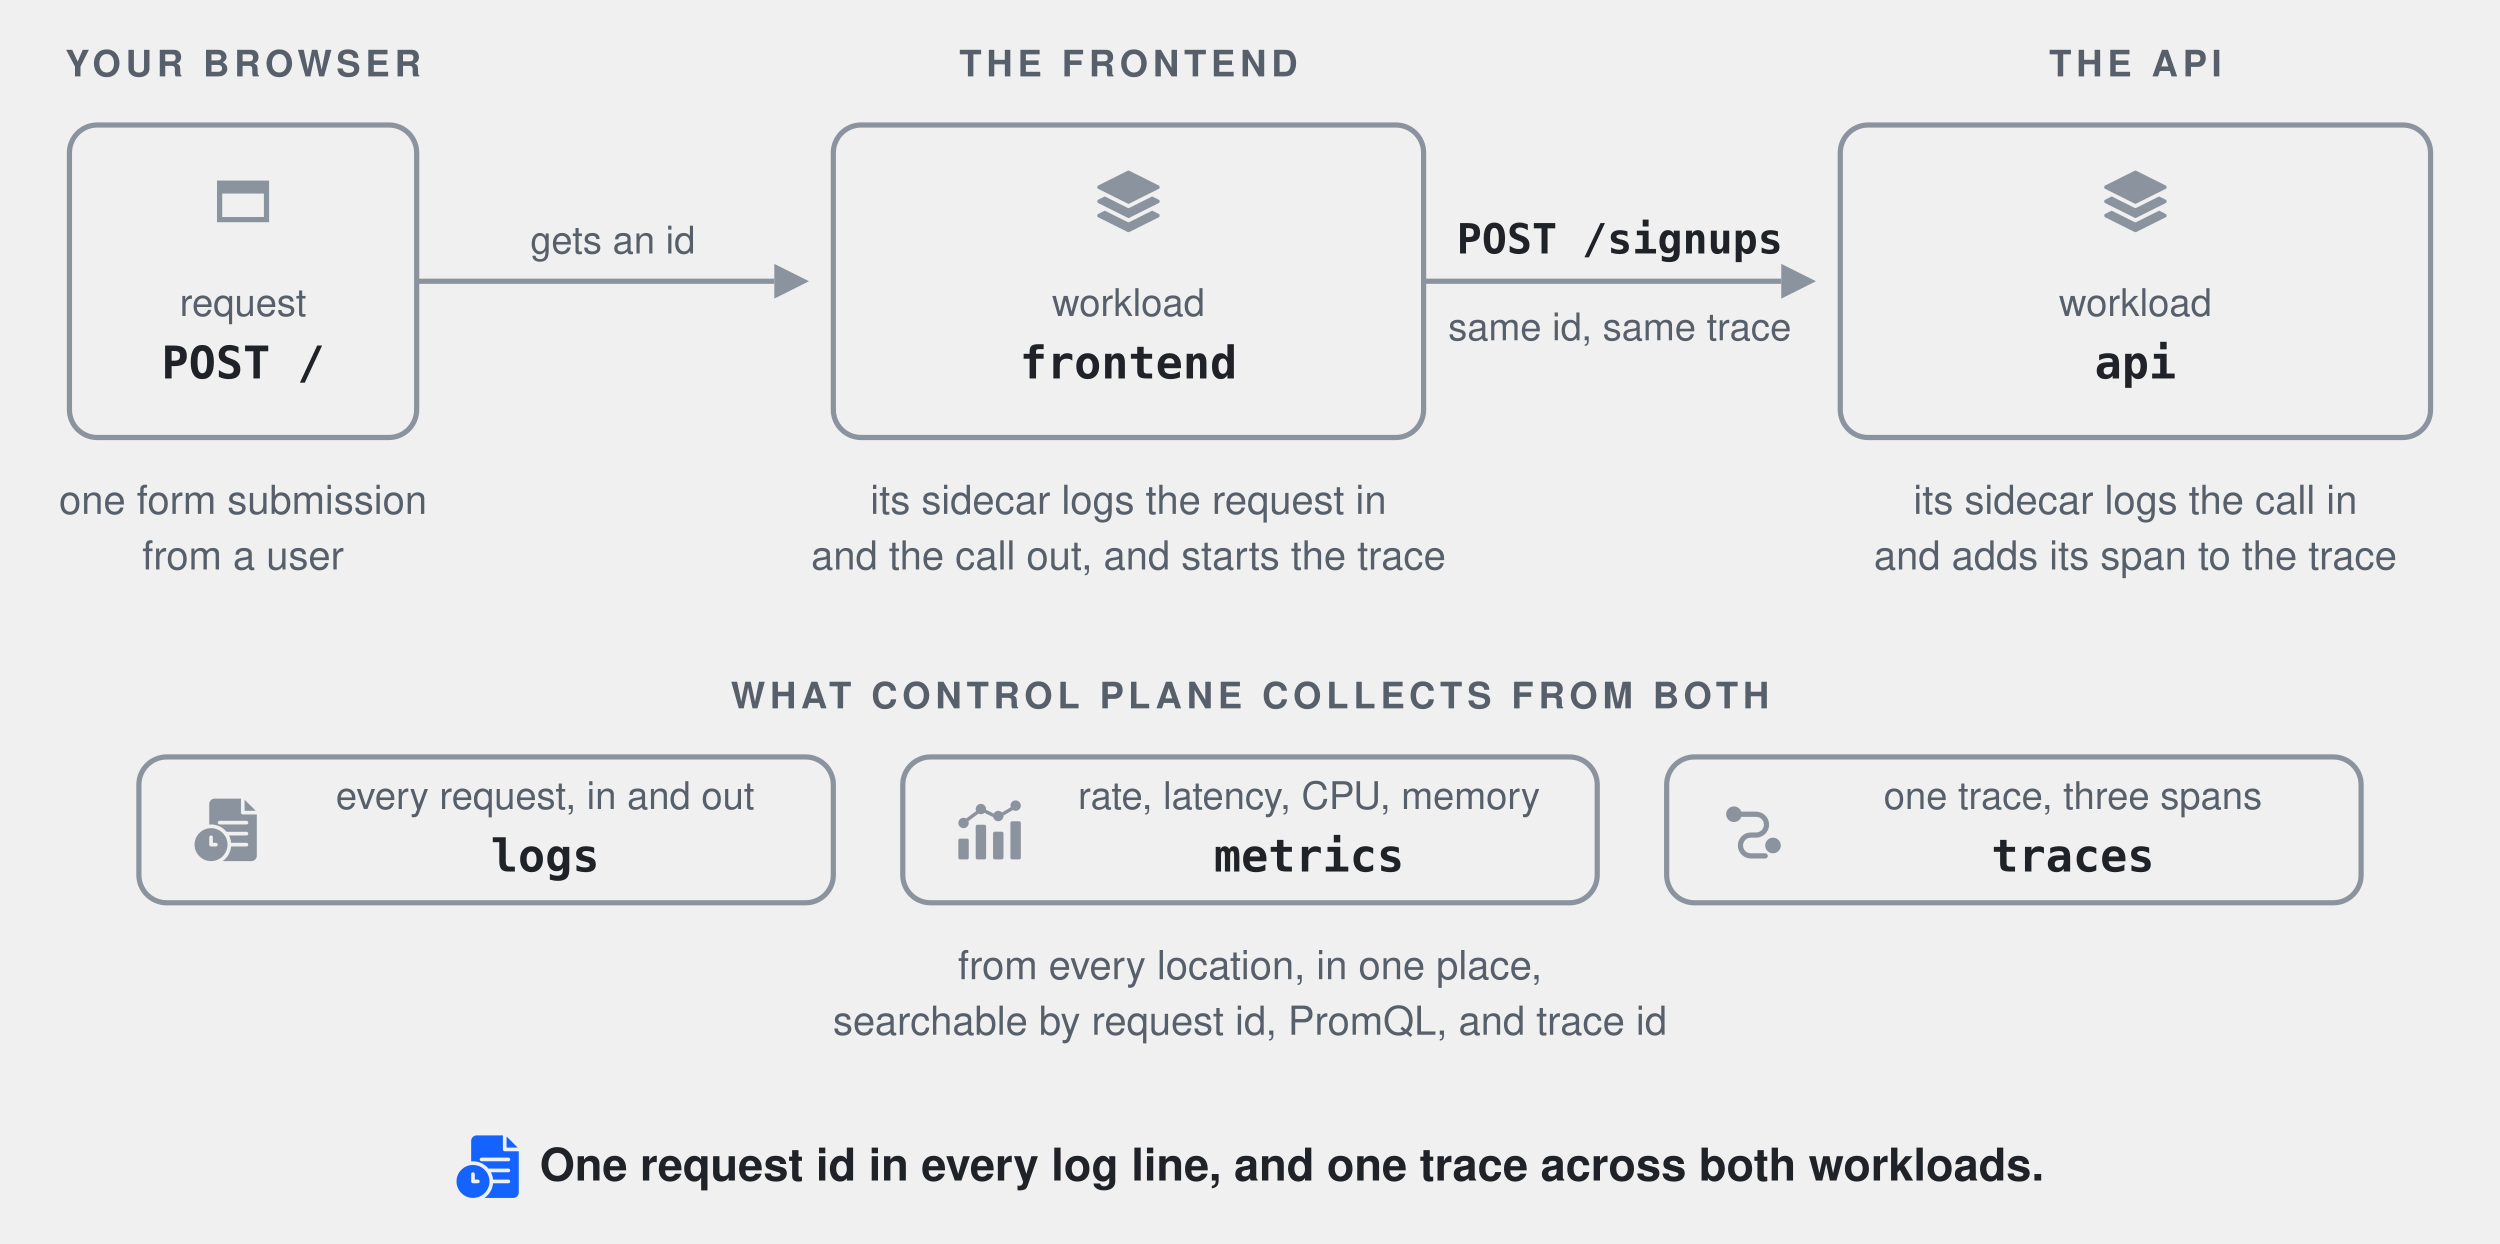
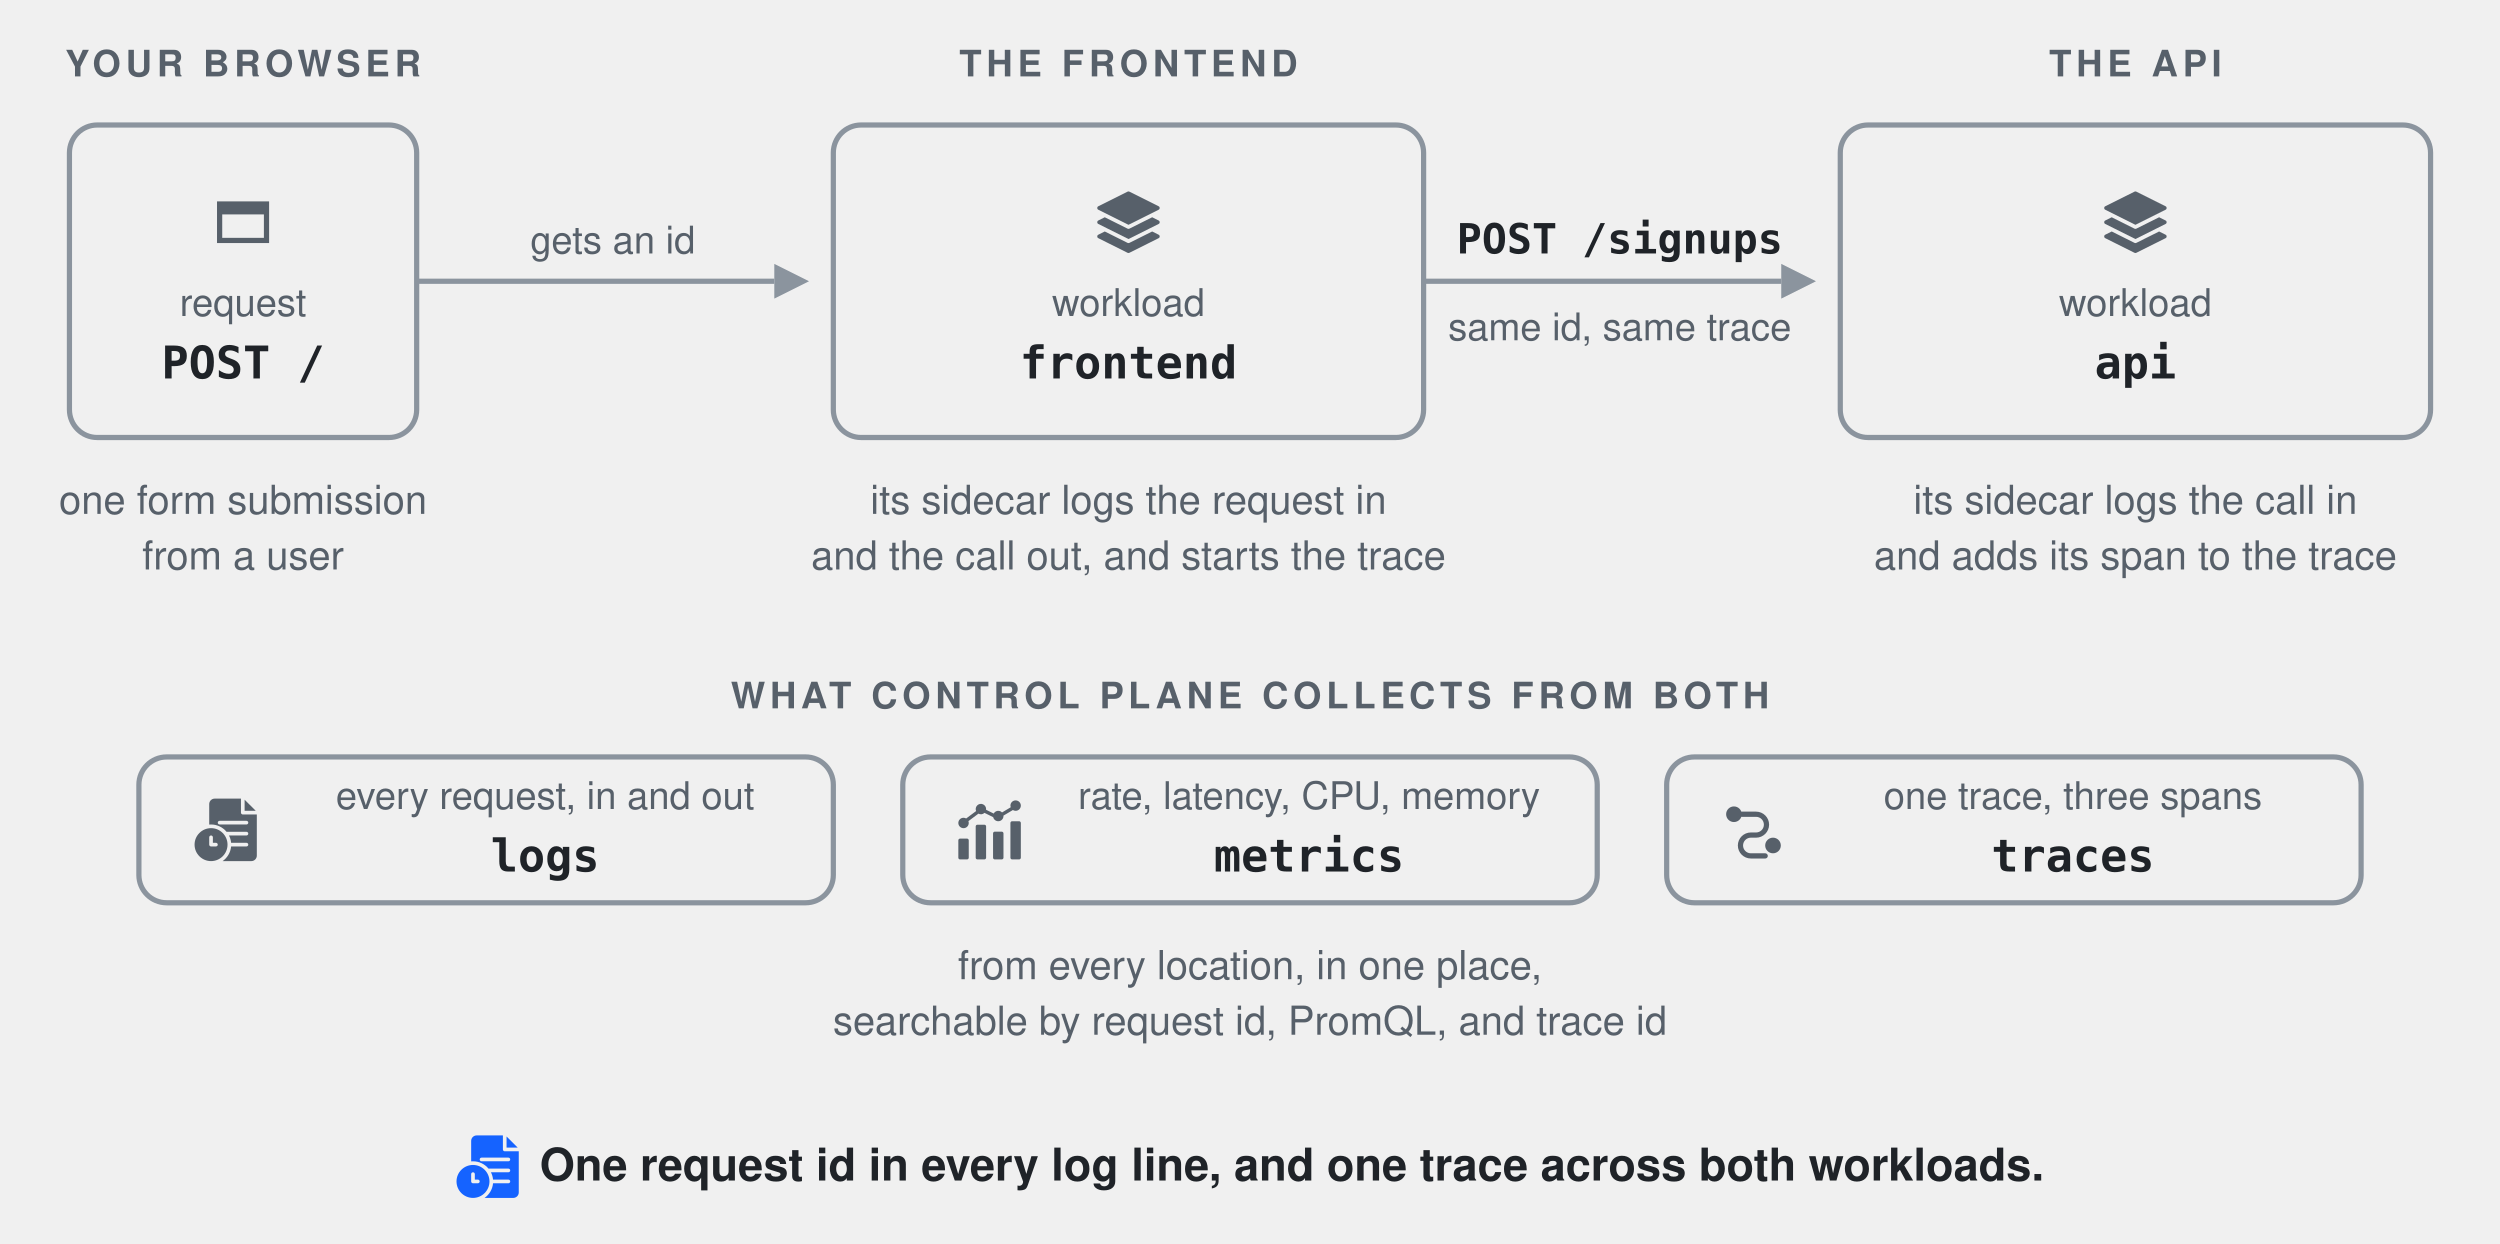
<svg xmlns="http://www.w3.org/2000/svg" viewBox="0 0 720 358" role="img" aria-label="A POST from your browser gets an id at the frontend, whose sidecar logs the request in and the call out and starts the trace; the frontend calls the api with POST /signups under the same id and the same trace, and the api's sidecar logs the call in and adds its span. Control Plane collects logs, metrics, and traces from both. One request id in every log line, and one trace across both workloads.">
  <style>
  .box{fill:none;stroke:#8b949e;stroke-width:1.5}
  .lbl{fill:#57606a;font:600 10.5px ui-sans-serif,-apple-system,"Segoe UI",Helvetica,Arial,sans-serif;letter-spacing:1.4px}
  .kind{fill:#57606a;font:400 11px ui-sans-serif,-apple-system,"Segoe UI",Helvetica,Arial,sans-serif}
  .val{fill:#1f2328;font:600 13px SFMono-Regular,Menlo,Consolas,monospace}
  .vals{fill:#1f2328;font:600 12px SFMono-Regular,Menlo,Consolas,monospace}
  .sub{fill:#57606a;font:400 11.5px ui-sans-serif,-apple-system,"Segoe UI",Helvetica,Arial,sans-serif}
  .sum{fill:#1f2328;font:600 13px ui-sans-serif,-apple-system,"Segoe UI",Helvetica,Arial,sans-serif}
  .chp{fill:#1563ff;font:600 10.5px SFMono-Regular,Menlo,Consolas,monospace}
  .chipbox{fill:none;stroke:#1563ff;stroke-width:1.25}
  .line{stroke:#8b949e;stroke-width:1.5;fill:none}
  .head{fill:#8b949e}
-   .ico{fill:#8b949e}
+   .ico{fill:#57606a}
  .icop{fill:#1563ff}
-   .pulse{stroke:#8b949e;stroke-width:2;fill:none;stroke-linecap:round;stroke-linejoin:round}
+   .pulse{stroke:#57606a;stroke-width:2;fill:none;stroke-linecap:round;stroke-linejoin:round}
  .awsl{fill:#1f2328}
  .badge{fill:#1563ff}
  .badget{fill:#ffffff;font:700 11px ui-sans-serif,-apple-system,"Segoe UI",Helvetica,Arial,sans-serif}
  @media (prefers-color-scheme:dark){
    .box{stroke:#6e7681}
    .lbl,.kind,.sub{fill:#9198a1}
    .val,.vals,.sum{fill:#e6edf3}
    .chp{fill:#64a5ef}
    .chipbox{stroke:#64a5ef}
    .line{stroke:#6e7681}
-     .head,.ico{fill:#6e7681}
-     .pulse{stroke:#6e7681}
+     .head{fill:#6e7681}
+     .ico{fill:#9198a1}
+     .pulse{stroke:#9198a1}
    .icop{fill:#64a5ef}
    .awsl{fill:#e6edf3}
  }
</style>
  <text x="70" y="22" class="lbl" text-anchor="middle">YOUR BROWSER</text>
  <text x="325" y="22" class="lbl" text-anchor="middle">THE FRONTEND</text>
  <text x="615" y="22" class="lbl" text-anchor="middle">THE API</text>
  <rect x="20" y="36" width="100" height="90" rx="8" class="box" />
-   <g class="ico" transform="translate(61.0,49) scale(0.75)">
+   <g class="ico" transform="translate(61.0,55) scale(0.75)">
    <path fill-rule="evenodd" d="M2 4h20v16H2z M4 9v9h16V9z" />
  </g>
  <text x="70.0" y="91" class="kind" text-anchor="middle">request</text>
  <text x="70.0" y="109" class="val" text-anchor="middle">POST /</text>
  <path class="line" d="M120 81 H223" />
  <path class="head" d="M233 81 L223 76 L223 86 Z" />
  <text x="176.5" y="73" class="kind" text-anchor="middle">gets an id</text>
  <rect x="240" y="36" width="170" height="90" rx="8" class="box" />
-   <g class="ico" transform="translate(316.000,49.000) scale(0.03515)">
+   <g class="ico" transform="translate(316.000,55.000) scale(0.03515)">
    <path d="m263.085 425.468c-2.215 1.108-4.626 1.661-7.038 1.661-2.411 0-4.823-.554-7.038-1.661l-187.143-93.572-53.166 26.583c-11.599 5.8-11.599 22.353 0 28.152l240.309 120.155c4.431 2.215 9.646 2.215 14.076 0l240.309-120.155c11.599-5.8 11.599-22.353 0-28.152l-53.166-26.583z" />
    <path d="m263.085 308.959c-2.215 1.108-4.626 1.661-7.038 1.661-2.411 0-4.823-.554-7.038-1.661l-187.143-93.571-53.166 26.583c-11.599 5.8-11.599 22.353 0 28.152l247.347 123.674 247.347-123.674c11.599-5.8 11.599-22.353 0-28.152l-53.166-26.583z" />
    <path d="m503.394 125.462-240.309-120.155c-4.431-2.215-9.646-2.215-14.076 0l-240.309 120.155c-11.599 5.8-11.599 22.353 0 28.152l247.347 123.674 247.347-123.674c11.6-5.799 11.6-22.352 0-28.152z" />
  </g>
  <text x="325.0" y="91" class="kind" text-anchor="middle">workload</text>
  <text x="325.0" y="109" class="val" text-anchor="middle">frontend</text>
  <path class="line" d="M410 81 H513" />
  <path class="head" d="M523 81 L513 76 L513 86 Z" />
  <text x="466.5" y="73" class="vals" text-anchor="middle">POST /signups</text>
  <text x="466.5" y="98" class="kind" text-anchor="middle">same id, same trace</text>
  <rect x="530" y="36" width="170" height="90" rx="8" class="box" />
-   <g class="ico" transform="translate(606.000,49.000) scale(0.03515)">
+   <g class="ico" transform="translate(606.000,55.000) scale(0.03515)">
    <path d="m263.085 425.468c-2.215 1.108-4.626 1.661-7.038 1.661-2.411 0-4.823-.554-7.038-1.661l-187.143-93.572-53.166 26.583c-11.599 5.8-11.599 22.353 0 28.152l240.309 120.155c4.431 2.215 9.646 2.215 14.076 0l240.309-120.155c11.599-5.8 11.599-22.353 0-28.152l-53.166-26.583z" />
    <path d="m263.085 308.959c-2.215 1.108-4.626 1.661-7.038 1.661-2.411 0-4.823-.554-7.038-1.661l-187.143-93.571-53.166 26.583c-11.599 5.8-11.599 22.353 0 28.152l247.347 123.674 247.347-123.674c11.599-5.8 11.599-22.353 0-28.152l-53.166-26.583z" />
    <path d="m503.394 125.462-240.309-120.155c-4.431-2.215-9.646-2.215-14.076 0l-240.309 120.155c-11.599 5.8-11.599 22.353 0 28.152l247.347 123.674 247.347-123.674c11.6-5.799 11.6-22.352 0-28.152z" />
  </g>
  <text x="615.0" y="91" class="kind" text-anchor="middle">workload</text>
  <text x="615.0" y="109" class="val" text-anchor="middle">api</text>
  <text x="70" y="148" class="sub" text-anchor="middle">one form submission</text>
  <text x="70" y="164" class="sub" text-anchor="middle">from a user</text>
  <text x="325" y="148" class="sub" text-anchor="middle">its sidecar logs the request in</text>
  <text x="325" y="164" class="sub" text-anchor="middle">and the call out, and starts the trace</text>
  <text x="615" y="148" class="sub" text-anchor="middle">its sidecar logs the call in</text>
  <text x="615" y="164" class="sub" text-anchor="middle">and adds its span to the trace</text>
  <text x="360" y="204" class="lbl" text-anchor="middle">WHAT CONTROL PLANE COLLECTS FROM BOTH</text>
  <rect x="40" y="218" width="200" height="42" rx="8" class="box" />
  <g class="ico" transform="translate(56.000,230.000) scale(0.035156)">
    <path d="m411 8.782v91.218h91.211z" />
    <path d="m396 130c-8.284 0-15-6.716-15-15v-115h-215c-24.813 0-45 20.187-45 45v167.689c4.942-.448 9.943-.689 15-.689 51.128 0 96.897 23.376 127.186 60h162.814c8.284 0 15 6.716 15 15s-6.716 15-15 15h-143.052c9.376 18.296 15.422 38.565 17.363 60h125.689c8.284 0 15 6.716 15 15s-6.716 15-15 15h-125.689c-4.486 49.539-30.954 92.826-69.553 120h235.242c24.813 0 45-20.187 45-45v-337zm30 82h-220c-8.284 0-15-6.716-15-15s6.716-15 15-15h220c8.284 0 15 6.716 15 15s-6.716 15-15 15z" />
    <path d="m136 242c-74.439 0-135 60.561-135 135s60.561 135 135 135 135-60.561 135-135-60.561-135-135-135zm40 150h-40c-8.284 0-15-6.716-15-15v-60c0-8.284 6.716-15 15-15s15 6.716 15 15v45h25c8.284 0 15 6.716 15 15s-6.716 15-15 15z" />
  </g>
  <text x="157.0" y="233" class="kind" text-anchor="middle">every request, in and out</text>
  <text x="157.0" y="251" class="val" text-anchor="middle">logs</text>
  <rect x="260" y="218" width="200" height="42" rx="8" class="box" />
  <g class="ico" transform="translate(276.000,230.516) scale(0.046875)">
    <path d="m10.668 234.668h42.664c5.891 0 10.668 4.773 10.668 10.664v106.668c0 5.891-4.777 10.668-10.668 10.668h-42.664c-5.891 0-10.668-4.777-10.668-10.668v-106.668c0-5.891 4.777-10.664 10.668-10.664zm0 0" />
    <path d="m117.332 149.332h42.668c5.891 0 10.668 4.777 10.668 10.668v192c0 5.891-4.777 10.668-10.668 10.668h-42.668c-5.891 0-10.664-4.777-10.664-10.668v-192c0-5.891 4.773-10.668 10.664-10.668zm0 0" />
    <path d="m224 192h42.668c5.891 0 10.664 4.777 10.664 10.668v149.332c0 5.891-4.773 10.668-10.664 10.668h-42.668c-5.891 0-10.668-4.777-10.668-10.668v-149.332c0-5.891 4.777-10.668 10.668-10.668zm0 0" />
    <path d="m330.668 128h42.664c5.891 0 10.668 4.777 10.668 10.668v213.332c0 5.891-4.777 10.668-10.668 10.668h-42.664c-5.891 0-10.668-4.777-10.668-10.668v-213.332c0-5.891 4.777-10.668 10.668-10.668zm0 0" />
    <path d="m352 0c-17.664.02-31.98 14.336-32 32 .043 3.484.66 6.938 1.828 10.219l-53.398 31.742c-7.008-7.434-17.168-11.035-27.293-9.68-10.129 1.355-18.98 7.504-23.789 16.52l-47.098-23.328c.23-1.371.367-2.754.418-4.141.023-12.953-7.762-24.641-19.723-29.613-11.961-4.969-25.738-2.238-34.898 6.918-9.164 9.156-11.902 22.93-6.938 34.895l-61.094 45.594c-4.844-2.887-10.375-4.426-16.016-4.457-17.672 0-32 14.324-32 32 0 17.672 14.328 32 32 32s32-14.328 32-32c-.027-3.852-.754-7.66-2.145-11.25l61.703-46.051c12.07 6.73 27.125 4.758 37.051-4.859l53.559 26.527c3.57 15.902 18.535 26.574 34.734 24.77 16.199-1.805 28.449-15.504 28.43-31.805 0-.812-.18-1.578-.238-2.375l58.078-34.527c5.035 3.184 10.867 4.883 16.828 4.902 17.672 0 32-14.328 32-32s-14.328-32-32-32zm0 0" />
  </g>
  <text x="377.0" y="233" class="kind" text-anchor="middle">rate, latency, CPU, memory</text>
  <text x="377.0" y="251" class="val" text-anchor="middle">metrics</text>
  <rect x="480" y="218" width="200" height="42" rx="8" class="box" />
  <g transform="translate(496,230) scale(0.75)">
    <circle class="ico" cx="4.5" cy="6" r="3" />
    <circle class="ico" cx="19.5" cy="18" r="3" />
    <path class="pulse" d="M7.5 6h5.5a4 4 0 0 1 0 8h-2a4 4 0 0 0 0 8h5.5" />
  </g>
  <text x="597.0" y="233" class="kind" text-anchor="middle">one trace, three spans</text>
  <text x="597.0" y="251" class="val" text-anchor="middle">traces</text>
  <text x="360" y="282" class="sub" text-anchor="middle">from every location, in one place,</text>
  <text x="360" y="298" class="sub" text-anchor="middle">searchable by request id, PromQL, and trace id</text>
  <g class="icop" transform="translate(131.440,327.000) scale(0.035156)">
    <path d="m411 8.782v91.218h91.211z" />
    <path d="m396 130c-8.284 0-15-6.716-15-15v-115h-215c-24.813 0-45 20.187-45 45v167.689c4.942-.448 9.943-.689 15-.689 51.128 0 96.897 23.376 127.186 60h162.814c8.284 0 15 6.716 15 15s-6.716 15-15 15h-143.052c9.376 18.296 15.422 38.565 17.363 60h125.689c8.284 0 15 6.716 15 15s-6.716 15-15 15h-125.689c-4.486 49.539-30.954 92.826-69.553 120h235.242c24.813 0 45-20.187 45-45v-337zm30 82h-220c-8.284 0-15-6.716-15-15s6.716-15 15-15h220c8.284 0 15 6.716 15 15s-6.716 15-15 15z" />
    <path d="m136 242c-74.439 0-135 60.561-135 135s60.561 135 135 135 135-60.561 135-135-60.561-135-135-135zm40 150h-40c-8.284 0-15-6.716-15-15v-60c0-8.284 6.716-15 15-15s15 6.716 15 15v45h25c8.284 0 15 6.716 15 15s-6.716 15-15 15z" />
  </g>
  <text id="sum" x="155.44" y="340" class="sum">One request id in every log line, and one trace across both workloads.</text>
</svg>
